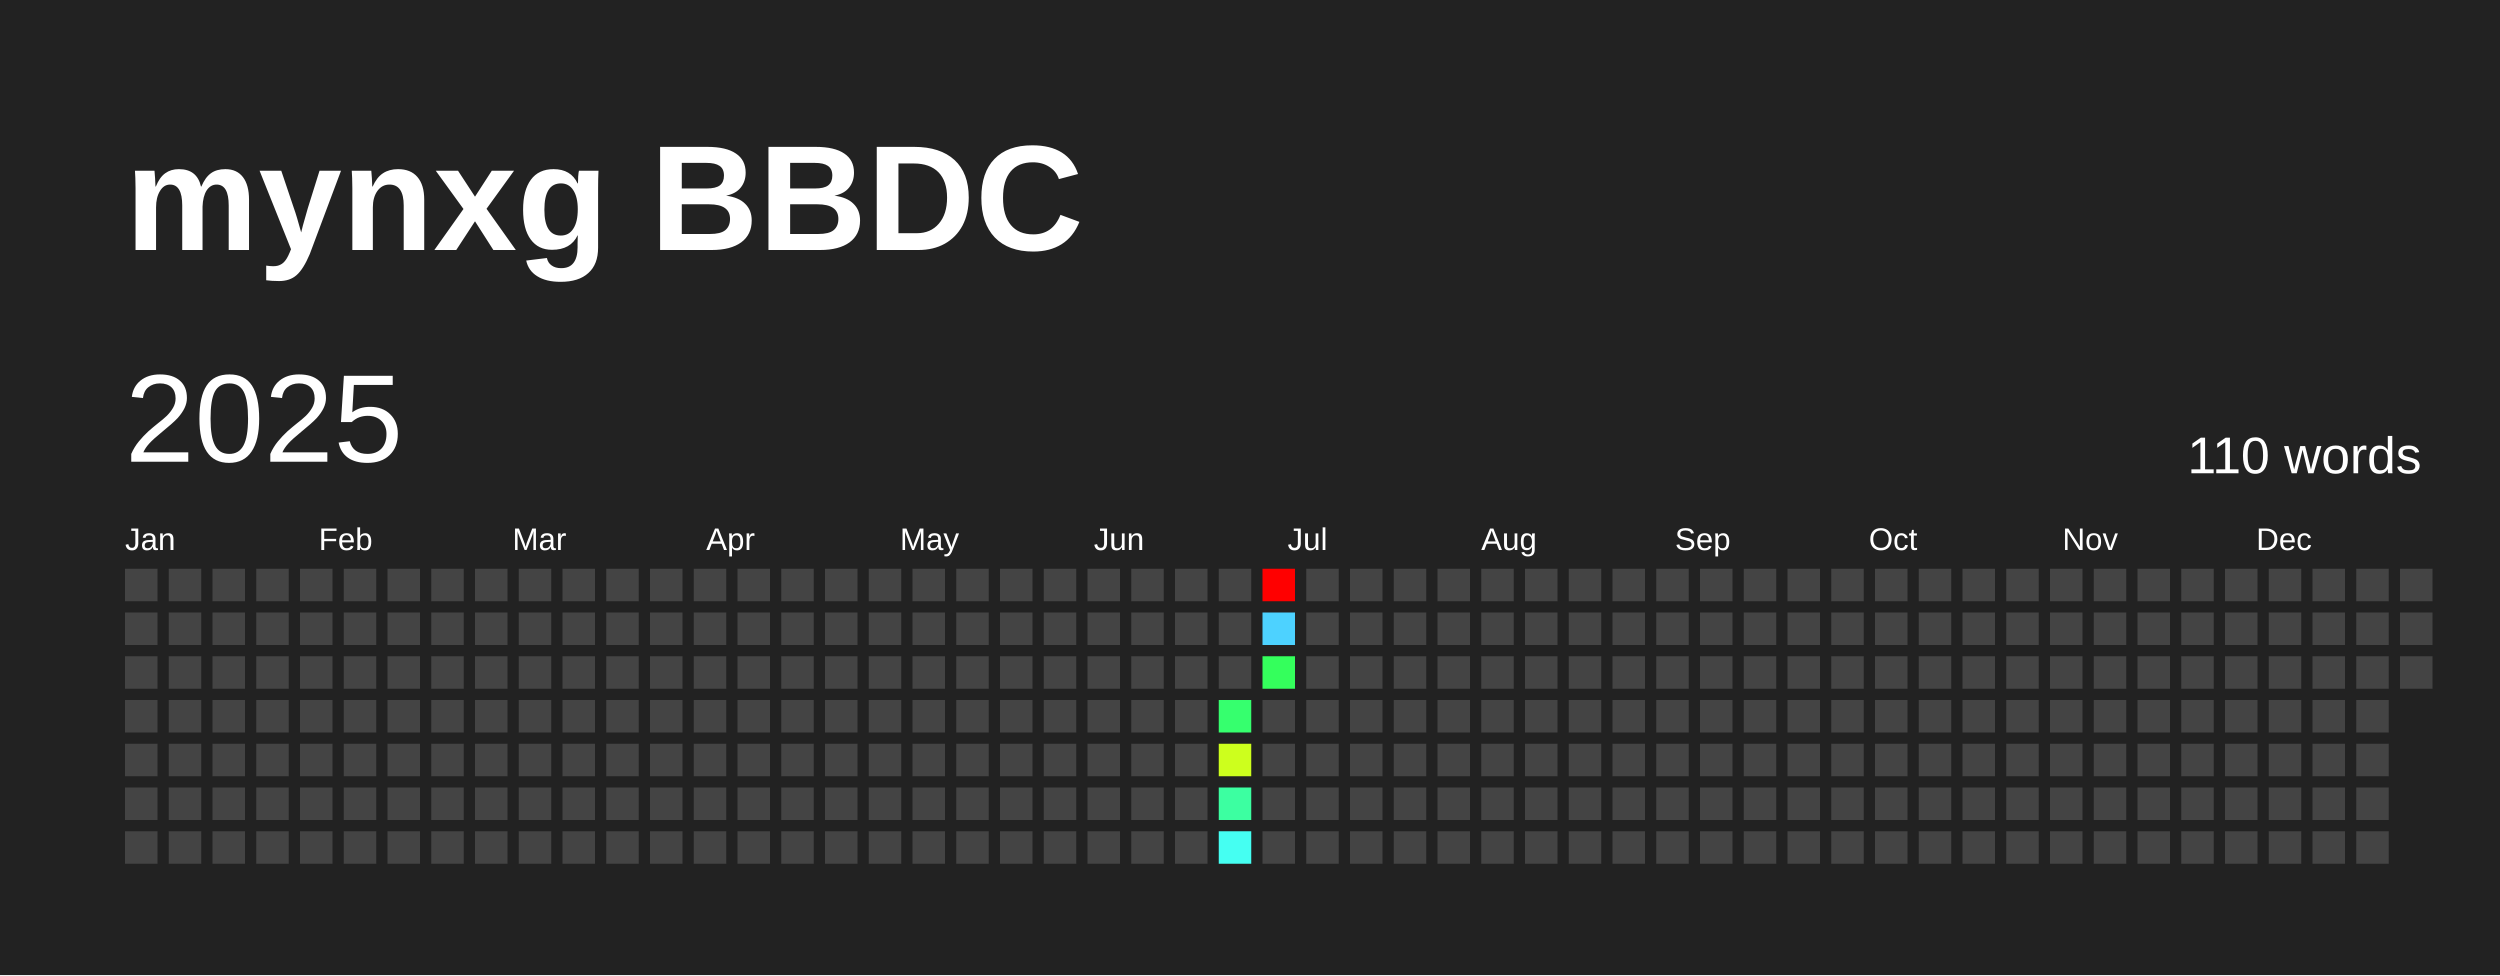
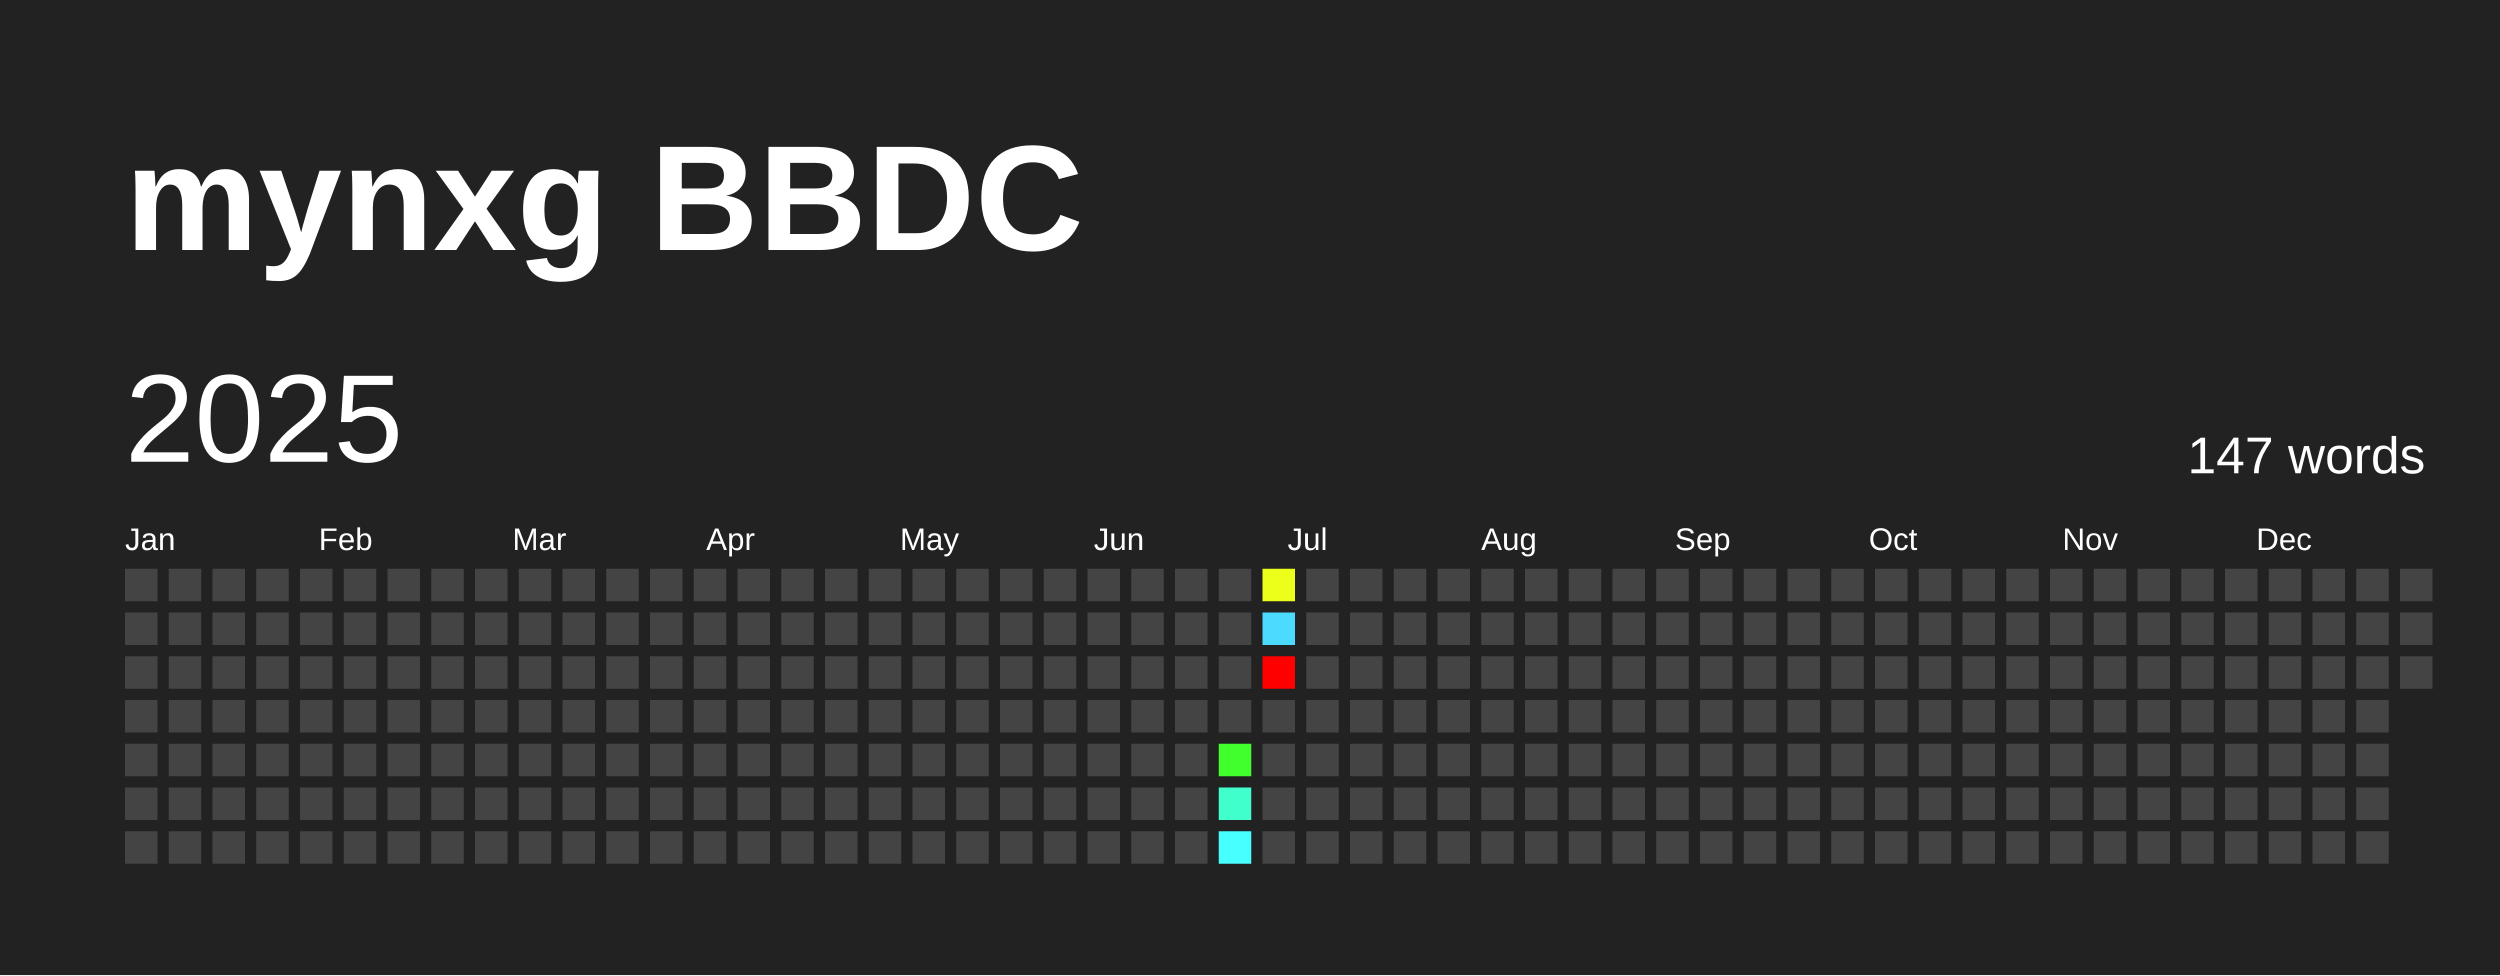
<svg xmlns="http://www.w3.org/2000/svg" baseProfile="full" height="78mm" version="1.1" viewBox="0,0,200,78" width="200mm">
  <defs />
  <rect fill="#222222" height="78" width="200" x="0" y="0" />
  <text fill="#FFFFFF" style="font-size:12px; font-family:Arial; font-weight:bold;" x="10" y="20">mynxg BBDC</text>
  <text dominant-baseline="hanging" fill="#FFFFFF" style="font-size:10.0px; font-family:Arial;" x="10" y="30">2025</text>
-   <text dominant-baseline="hanging" fill="#FFFFFF" style="font-size:4.125px; font-family:Arial;" x="175" y="35">110 words</text>
+   <text dominant-baseline="hanging" fill="#FFFFFF" style="font-size:4.125px; font-family:Arial;" x="175" y="35">147 words</text>
  <text fill="#FFFFFF" style="font-size:2.5px; font-family:Arial" x="10.0" y="44">Jan</text>
  <text fill="#FFFFFF" style="font-size:2.5px; font-family:Arial" x="25.5" y="44">Feb</text>
  <text fill="#FFFFFF" style="font-size:2.5px; font-family:Arial" x="41.0" y="44">Mar</text>
  <text fill="#FFFFFF" style="font-size:2.5px; font-family:Arial" x="56.5" y="44">Apr</text>
  <text fill="#FFFFFF" style="font-size:2.5px; font-family:Arial" x="72.0" y="44">May</text>
  <text fill="#FFFFFF" style="font-size:2.5px; font-family:Arial" x="87.5" y="44">Jun</text>
  <text fill="#FFFFFF" style="font-size:2.5px; font-family:Arial" x="103.0" y="44">Jul</text>
  <text fill="#FFFFFF" style="font-size:2.5px; font-family:Arial" x="118.5" y="44">Aug</text>
  <text fill="#FFFFFF" style="font-size:2.5px; font-family:Arial" x="134.0" y="44">Sep</text>
  <text fill="#FFFFFF" style="font-size:2.5px; font-family:Arial" x="149.5" y="44">Oct</text>
  <text fill="#FFFFFF" style="font-size:2.5px; font-family:Arial" x="165.0" y="44">Nov</text>
  <text fill="#FFFFFF" style="font-size:2.5px; font-family:Arial" x="180.5" y="44">Dec</text>
  <rect fill="#444444" height="2.6" width="2.6" x="10.0" y="45.5" />
  <rect fill="#444444" height="2.6" width="2.6" x="10.0" y="49.0" />
  <rect fill="#444444" height="2.6" width="2.6" x="10.0" y="52.5" />
  <rect fill="#444444" height="2.6" width="2.6" x="10.0" y="56.0" />
  <rect fill="#444444" height="2.6" width="2.6" x="10.0" y="59.5" />
  <rect fill="#444444" height="2.6" width="2.6" x="10.0" y="63.0" />
  <rect fill="#444444" height="2.6" width="2.6" x="10.0" y="66.5" />
  <rect fill="#444444" height="2.6" width="2.6" x="13.5" y="45.5" />
  <rect fill="#444444" height="2.6" width="2.6" x="13.5" y="49.0" />
  <rect fill="#444444" height="2.6" width="2.6" x="13.5" y="52.5" />
  <rect fill="#444444" height="2.6" width="2.6" x="13.5" y="56.0" />
  <rect fill="#444444" height="2.6" width="2.6" x="13.5" y="59.5" />
  <rect fill="#444444" height="2.6" width="2.6" x="13.5" y="63.0" />
  <rect fill="#444444" height="2.6" width="2.6" x="13.5" y="66.5" />
  <rect fill="#444444" height="2.6" width="2.6" x="17.0" y="45.5" />
  <rect fill="#444444" height="2.6" width="2.6" x="17.0" y="49.0" />
  <rect fill="#444444" height="2.6" width="2.6" x="17.0" y="52.5" />
  <rect fill="#444444" height="2.6" width="2.6" x="17.0" y="56.0" />
  <rect fill="#444444" height="2.6" width="2.6" x="17.0" y="59.5" />
  <rect fill="#444444" height="2.6" width="2.6" x="17.0" y="63.0" />
  <rect fill="#444444" height="2.6" width="2.6" x="17.0" y="66.5" />
  <rect fill="#444444" height="2.6" width="2.6" x="20.5" y="45.5" />
  <rect fill="#444444" height="2.6" width="2.6" x="20.5" y="49.0" />
  <rect fill="#444444" height="2.6" width="2.6" x="20.5" y="52.5" />
  <rect fill="#444444" height="2.6" width="2.6" x="20.5" y="56.0" />
  <rect fill="#444444" height="2.6" width="2.6" x="20.5" y="59.5" />
  <rect fill="#444444" height="2.6" width="2.6" x="20.5" y="63.0" />
  <rect fill="#444444" height="2.6" width="2.6" x="20.5" y="66.5" />
  <rect fill="#444444" height="2.6" width="2.6" x="24.0" y="45.5" />
  <rect fill="#444444" height="2.6" width="2.6" x="24.0" y="49.0" />
  <rect fill="#444444" height="2.6" width="2.6" x="24.0" y="52.5" />
  <rect fill="#444444" height="2.6" width="2.6" x="24.0" y="56.0" />
  <rect fill="#444444" height="2.6" width="2.6" x="24.0" y="59.5" />
  <rect fill="#444444" height="2.6" width="2.6" x="24.0" y="63.0" />
  <rect fill="#444444" height="2.6" width="2.6" x="24.0" y="66.5" />
  <rect fill="#444444" height="2.6" width="2.6" x="27.5" y="45.5" />
  <rect fill="#444444" height="2.6" width="2.6" x="27.5" y="49.0" />
  <rect fill="#444444" height="2.6" width="2.6" x="27.5" y="52.5" />
  <rect fill="#444444" height="2.6" width="2.6" x="27.5" y="56.0" />
  <rect fill="#444444" height="2.6" width="2.6" x="27.5" y="59.5" />
  <rect fill="#444444" height="2.6" width="2.6" x="27.5" y="63.0" />
  <rect fill="#444444" height="2.6" width="2.6" x="27.5" y="66.5" />
  <rect fill="#444444" height="2.6" width="2.6" x="31.0" y="45.5" />
  <rect fill="#444444" height="2.6" width="2.6" x="31.0" y="49.0" />
  <rect fill="#444444" height="2.6" width="2.6" x="31.0" y="52.5" />
  <rect fill="#444444" height="2.6" width="2.6" x="31.0" y="56.0" />
  <rect fill="#444444" height="2.6" width="2.6" x="31.0" y="59.5" />
  <rect fill="#444444" height="2.6" width="2.6" x="31.0" y="63.0" />
  <rect fill="#444444" height="2.6" width="2.6" x="31.0" y="66.5" />
  <rect fill="#444444" height="2.6" width="2.6" x="34.5" y="45.5" />
  <rect fill="#444444" height="2.6" width="2.6" x="34.5" y="49.0" />
  <rect fill="#444444" height="2.6" width="2.6" x="34.5" y="52.5" />
  <rect fill="#444444" height="2.6" width="2.6" x="34.5" y="56.0" />
  <rect fill="#444444" height="2.6" width="2.6" x="34.5" y="59.5" />
  <rect fill="#444444" height="2.6" width="2.6" x="34.5" y="63.0" />
  <rect fill="#444444" height="2.6" width="2.6" x="34.5" y="66.5" />
  <rect fill="#444444" height="2.6" width="2.6" x="38.0" y="45.5" />
  <rect fill="#444444" height="2.6" width="2.6" x="38.0" y="49.0" />
  <rect fill="#444444" height="2.6" width="2.6" x="38.0" y="52.5" />
  <rect fill="#444444" height="2.6" width="2.6" x="38.0" y="56.0" />
  <rect fill="#444444" height="2.6" width="2.6" x="38.0" y="59.5" />
  <rect fill="#444444" height="2.6" width="2.6" x="38.0" y="63.0" />
  <rect fill="#444444" height="2.6" width="2.6" x="38.0" y="66.5" />
  <rect fill="#444444" height="2.6" width="2.6" x="41.5" y="45.5" />
  <rect fill="#444444" height="2.6" width="2.6" x="41.5" y="49.0" />
  <rect fill="#444444" height="2.6" width="2.6" x="41.5" y="52.5" />
  <rect fill="#444444" height="2.6" width="2.6" x="41.5" y="56.0" />
  <rect fill="#444444" height="2.6" width="2.6" x="41.5" y="59.5" />
  <rect fill="#444444" height="2.6" width="2.6" x="41.5" y="63.0" />
  <rect fill="#444444" height="2.6" width="2.6" x="41.5" y="66.5" />
  <rect fill="#444444" height="2.6" width="2.6" x="45.0" y="45.5" />
  <rect fill="#444444" height="2.6" width="2.6" x="45.0" y="49.0" />
  <rect fill="#444444" height="2.6" width="2.6" x="45.0" y="52.5" />
  <rect fill="#444444" height="2.6" width="2.6" x="45.0" y="56.0" />
  <rect fill="#444444" height="2.6" width="2.6" x="45.0" y="59.5" />
  <rect fill="#444444" height="2.6" width="2.6" x="45.0" y="63.0" />
  <rect fill="#444444" height="2.6" width="2.6" x="45.0" y="66.5" />
  <rect fill="#444444" height="2.6" width="2.6" x="48.5" y="45.5" />
  <rect fill="#444444" height="2.6" width="2.6" x="48.5" y="49.0" />
  <rect fill="#444444" height="2.6" width="2.6" x="48.5" y="52.5" />
  <rect fill="#444444" height="2.6" width="2.6" x="48.5" y="56.0" />
  <rect fill="#444444" height="2.6" width="2.6" x="48.5" y="59.5" />
  <rect fill="#444444" height="2.6" width="2.6" x="48.5" y="63.0" />
  <rect fill="#444444" height="2.6" width="2.6" x="48.5" y="66.5" />
  <rect fill="#444444" height="2.6" width="2.6" x="52.0" y="45.5" />
  <rect fill="#444444" height="2.6" width="2.6" x="52.0" y="49.0" />
  <rect fill="#444444" height="2.6" width="2.6" x="52.0" y="52.5" />
  <rect fill="#444444" height="2.6" width="2.6" x="52.0" y="56.0" />
  <rect fill="#444444" height="2.6" width="2.6" x="52.0" y="59.5" />
  <rect fill="#444444" height="2.6" width="2.6" x="52.0" y="63.0" />
  <rect fill="#444444" height="2.6" width="2.6" x="52.0" y="66.5" />
  <rect fill="#444444" height="2.6" width="2.6" x="55.5" y="45.5" />
  <rect fill="#444444" height="2.6" width="2.6" x="55.5" y="49.0" />
  <rect fill="#444444" height="2.6" width="2.6" x="55.5" y="52.5" />
  <rect fill="#444444" height="2.6" width="2.6" x="55.5" y="56.0" />
  <rect fill="#444444" height="2.6" width="2.6" x="55.5" y="59.5" />
  <rect fill="#444444" height="2.6" width="2.6" x="55.5" y="63.0" />
  <rect fill="#444444" height="2.6" width="2.6" x="55.5" y="66.5" />
  <rect fill="#444444" height="2.6" width="2.6" x="59.0" y="45.5" />
  <rect fill="#444444" height="2.6" width="2.6" x="59.0" y="49.0" />
  <rect fill="#444444" height="2.6" width="2.6" x="59.0" y="52.5" />
  <rect fill="#444444" height="2.6" width="2.6" x="59.0" y="56.0" />
  <rect fill="#444444" height="2.6" width="2.6" x="59.0" y="59.5" />
  <rect fill="#444444" height="2.6" width="2.6" x="59.0" y="63.0" />
  <rect fill="#444444" height="2.6" width="2.6" x="59.0" y="66.5" />
  <rect fill="#444444" height="2.6" width="2.6" x="62.5" y="45.5" />
  <rect fill="#444444" height="2.6" width="2.6" x="62.5" y="49.0" />
  <rect fill="#444444" height="2.6" width="2.6" x="62.5" y="52.5" />
  <rect fill="#444444" height="2.6" width="2.6" x="62.5" y="56.0" />
  <rect fill="#444444" height="2.6" width="2.6" x="62.5" y="59.5" />
  <rect fill="#444444" height="2.6" width="2.6" x="62.5" y="63.0" />
  <rect fill="#444444" height="2.6" width="2.6" x="62.5" y="66.5" />
  <rect fill="#444444" height="2.6" width="2.6" x="66.0" y="45.5" />
  <rect fill="#444444" height="2.6" width="2.6" x="66.0" y="49.0" />
  <rect fill="#444444" height="2.6" width="2.6" x="66.0" y="52.5" />
  <rect fill="#444444" height="2.6" width="2.6" x="66.0" y="56.0" />
  <rect fill="#444444" height="2.6" width="2.6" x="66.0" y="59.5" />
  <rect fill="#444444" height="2.6" width="2.6" x="66.0" y="63.0" />
  <rect fill="#444444" height="2.6" width="2.6" x="66.0" y="66.5" />
  <rect fill="#444444" height="2.6" width="2.6" x="69.5" y="45.5" />
  <rect fill="#444444" height="2.6" width="2.6" x="69.5" y="49.0" />
  <rect fill="#444444" height="2.6" width="2.6" x="69.5" y="52.5" />
  <rect fill="#444444" height="2.6" width="2.6" x="69.5" y="56.0" />
  <rect fill="#444444" height="2.6" width="2.6" x="69.5" y="59.5" />
  <rect fill="#444444" height="2.6" width="2.6" x="69.5" y="63.0" />
  <rect fill="#444444" height="2.6" width="2.6" x="69.5" y="66.5" />
  <rect fill="#444444" height="2.6" width="2.6" x="73.0" y="45.5" />
  <rect fill="#444444" height="2.6" width="2.6" x="73.0" y="49.0" />
  <rect fill="#444444" height="2.6" width="2.6" x="73.0" y="52.5" />
  <rect fill="#444444" height="2.6" width="2.6" x="73.0" y="56.0" />
  <rect fill="#444444" height="2.6" width="2.6" x="73.0" y="59.5" />
  <rect fill="#444444" height="2.6" width="2.6" x="73.0" y="63.0" />
  <rect fill="#444444" height="2.6" width="2.6" x="73.0" y="66.5" />
  <rect fill="#444444" height="2.6" width="2.6" x="76.5" y="45.5" />
  <rect fill="#444444" height="2.6" width="2.6" x="76.5" y="49.0" />
  <rect fill="#444444" height="2.6" width="2.6" x="76.5" y="52.5" />
  <rect fill="#444444" height="2.6" width="2.6" x="76.5" y="56.0" />
  <rect fill="#444444" height="2.6" width="2.6" x="76.5" y="59.5" />
  <rect fill="#444444" height="2.6" width="2.6" x="76.5" y="63.0" />
  <rect fill="#444444" height="2.6" width="2.6" x="76.5" y="66.5" />
  <rect fill="#444444" height="2.6" width="2.6" x="80.0" y="45.5" />
  <rect fill="#444444" height="2.6" width="2.6" x="80.0" y="49.0" />
  <rect fill="#444444" height="2.6" width="2.6" x="80.0" y="52.5" />
  <rect fill="#444444" height="2.6" width="2.6" x="80.0" y="56.0" />
  <rect fill="#444444" height="2.6" width="2.6" x="80.0" y="59.5" />
  <rect fill="#444444" height="2.6" width="2.6" x="80.0" y="63.0" />
  <rect fill="#444444" height="2.6" width="2.6" x="80.0" y="66.5" />
  <rect fill="#444444" height="2.6" width="2.6" x="83.5" y="45.5" />
  <rect fill="#444444" height="2.6" width="2.6" x="83.5" y="49.0" />
  <rect fill="#444444" height="2.6" width="2.6" x="83.5" y="52.5" />
  <rect fill="#444444" height="2.6" width="2.6" x="83.5" y="56.0" />
  <rect fill="#444444" height="2.6" width="2.6" x="83.5" y="59.5" />
  <rect fill="#444444" height="2.6" width="2.6" x="83.5" y="63.0" />
  <rect fill="#444444" height="2.6" width="2.6" x="83.5" y="66.5" />
  <rect fill="#444444" height="2.6" width="2.6" x="87.0" y="45.5" />
  <rect fill="#444444" height="2.6" width="2.6" x="87.0" y="49.0" />
  <rect fill="#444444" height="2.6" width="2.6" x="87.0" y="52.5" />
  <rect fill="#444444" height="2.6" width="2.6" x="87.0" y="56.0" />
  <rect fill="#444444" height="2.6" width="2.6" x="87.0" y="59.5" />
  <rect fill="#444444" height="2.6" width="2.6" x="87.0" y="63.0" />
  <rect fill="#444444" height="2.6" width="2.6" x="87.0" y="66.5" />
  <rect fill="#444444" height="2.6" width="2.6" x="90.5" y="45.5" />
  <rect fill="#444444" height="2.6" width="2.6" x="90.5" y="49.0" />
  <rect fill="#444444" height="2.6" width="2.6" x="90.5" y="52.5" />
  <rect fill="#444444" height="2.6" width="2.6" x="90.5" y="56.0" />
  <rect fill="#444444" height="2.6" width="2.6" x="90.5" y="59.5" />
  <rect fill="#444444" height="2.6" width="2.6" x="90.5" y="63.0" />
  <rect fill="#444444" height="2.6" width="2.6" x="90.5" y="66.5" />
  <rect fill="#444444" height="2.6" width="2.6" x="94.0" y="45.5" />
  <rect fill="#444444" height="2.6" width="2.6" x="94.0" y="49.0" />
  <rect fill="#444444" height="2.6" width="2.6" x="94.0" y="52.5" />
  <rect fill="#444444" height="2.6" width="2.6" x="94.0" y="56.0" />
  <rect fill="#444444" height="2.6" width="2.6" x="94.0" y="59.5" />
  <rect fill="#444444" height="2.6" width="2.6" x="94.0" y="63.0" />
  <rect fill="#444444" height="2.6" width="2.6" x="94.0" y="66.5" />
  <rect fill="#444444" height="2.6" width="2.6" x="97.5" y="45.5" />
  <rect fill="#444444" height="2.6" width="2.6" x="97.5" y="49.0" />
  <rect fill="#444444" height="2.6" width="2.6" x="97.5" y="52.5" />
-   <rect fill="#36ff6e" height="2.6" width="2.6" x="97.5" y="56.0" />
-   <rect fill="#cdff1d" height="2.6" width="2.6" x="97.5" y="59.5" />
-   <rect fill="#3cffa1" height="2.6" width="2.6" x="97.5" y="63.0" />
-   <rect fill="#45fff2" height="2.6" width="2.6" x="97.5" y="66.5" />
-   <rect fill="red" height="2.6" width="2.6" x="101.0" y="45.5" />
-   <rect fill="#4dd2ff" height="2.6" width="2.6" x="101.0" y="49.0" />
-   <rect fill="#34ff5c" height="2.6" width="2.6" x="101.0" y="52.5" />
+   <rect fill="#444444" height="2.6" width="2.6" x="97.5" y="56.0" />
+   <rect fill="#40ff2d" height="2.6" width="2.6" x="97.5" y="59.5" />
+   <rect fill="#41ffcd" height="2.6" width="2.6" x="97.5" y="63.0" />
+   <rect fill="#47fffe" height="2.6" width="2.6" x="97.5" y="66.5" />
+   <rect fill="#ecff1a" height="2.6" width="2.6" x="101.0" y="45.5" />
+   <rect fill="#4cdbff" height="2.6" width="2.6" x="101.0" y="49.0" />
+   <rect fill="red" height="2.6" width="2.6" x="101.0" y="52.5" />
  <rect fill="#444444" height="2.6" width="2.6" x="101.0" y="56.0" />
  <rect fill="#444444" height="2.6" width="2.6" x="101.0" y="59.5" />
  <rect fill="#444444" height="2.6" width="2.6" x="101.0" y="63.0" />
  <rect fill="#444444" height="2.6" width="2.6" x="101.0" y="66.5" />
  <rect fill="#444444" height="2.6" width="2.6" x="104.5" y="45.5" />
  <rect fill="#444444" height="2.6" width="2.6" x="104.5" y="49.0" />
  <rect fill="#444444" height="2.6" width="2.6" x="104.5" y="52.5" />
  <rect fill="#444444" height="2.6" width="2.6" x="104.5" y="56.0" />
  <rect fill="#444444" height="2.6" width="2.6" x="104.5" y="59.5" />
  <rect fill="#444444" height="2.6" width="2.6" x="104.5" y="63.0" />
  <rect fill="#444444" height="2.6" width="2.6" x="104.5" y="66.5" />
  <rect fill="#444444" height="2.6" width="2.6" x="108.0" y="45.5" />
  <rect fill="#444444" height="2.6" width="2.6" x="108.0" y="49.0" />
  <rect fill="#444444" height="2.6" width="2.6" x="108.0" y="52.5" />
  <rect fill="#444444" height="2.6" width="2.6" x="108.0" y="56.0" />
  <rect fill="#444444" height="2.6" width="2.6" x="108.0" y="59.5" />
  <rect fill="#444444" height="2.6" width="2.6" x="108.0" y="63.0" />
  <rect fill="#444444" height="2.6" width="2.6" x="108.0" y="66.5" />
  <rect fill="#444444" height="2.6" width="2.6" x="111.5" y="45.5" />
  <rect fill="#444444" height="2.6" width="2.6" x="111.5" y="49.0" />
  <rect fill="#444444" height="2.6" width="2.6" x="111.5" y="52.5" />
  <rect fill="#444444" height="2.6" width="2.6" x="111.5" y="56.0" />
  <rect fill="#444444" height="2.6" width="2.6" x="111.5" y="59.5" />
  <rect fill="#444444" height="2.6" width="2.6" x="111.5" y="63.0" />
  <rect fill="#444444" height="2.6" width="2.6" x="111.5" y="66.5" />
  <rect fill="#444444" height="2.6" width="2.6" x="115.0" y="45.5" />
  <rect fill="#444444" height="2.6" width="2.6" x="115.0" y="49.0" />
  <rect fill="#444444" height="2.6" width="2.6" x="115.0" y="52.5" />
  <rect fill="#444444" height="2.6" width="2.6" x="115.0" y="56.0" />
  <rect fill="#444444" height="2.6" width="2.6" x="115.0" y="59.5" />
  <rect fill="#444444" height="2.6" width="2.6" x="115.0" y="63.0" />
  <rect fill="#444444" height="2.6" width="2.6" x="115.0" y="66.5" />
  <rect fill="#444444" height="2.6" width="2.6" x="118.5" y="45.5" />
  <rect fill="#444444" height="2.6" width="2.6" x="118.5" y="49.0" />
  <rect fill="#444444" height="2.6" width="2.6" x="118.5" y="52.5" />
  <rect fill="#444444" height="2.6" width="2.6" x="118.5" y="56.0" />
  <rect fill="#444444" height="2.6" width="2.6" x="118.5" y="59.5" />
  <rect fill="#444444" height="2.6" width="2.6" x="118.5" y="63.0" />
  <rect fill="#444444" height="2.6" width="2.6" x="118.5" y="66.5" />
  <rect fill="#444444" height="2.6" width="2.6" x="122.0" y="45.5" />
  <rect fill="#444444" height="2.6" width="2.6" x="122.0" y="49.0" />
  <rect fill="#444444" height="2.6" width="2.6" x="122.0" y="52.5" />
  <rect fill="#444444" height="2.6" width="2.6" x="122.0" y="56.0" />
  <rect fill="#444444" height="2.6" width="2.6" x="122.0" y="59.5" />
  <rect fill="#444444" height="2.6" width="2.6" x="122.0" y="63.0" />
  <rect fill="#444444" height="2.6" width="2.6" x="122.0" y="66.5" />
  <rect fill="#444444" height="2.6" width="2.6" x="125.5" y="45.5" />
  <rect fill="#444444" height="2.6" width="2.6" x="125.5" y="49.0" />
  <rect fill="#444444" height="2.6" width="2.6" x="125.5" y="52.5" />
  <rect fill="#444444" height="2.6" width="2.6" x="125.5" y="56.0" />
  <rect fill="#444444" height="2.6" width="2.6" x="125.5" y="59.5" />
  <rect fill="#444444" height="2.6" width="2.6" x="125.5" y="63.0" />
  <rect fill="#444444" height="2.6" width="2.6" x="125.5" y="66.5" />
  <rect fill="#444444" height="2.6" width="2.6" x="129.0" y="45.5" />
  <rect fill="#444444" height="2.6" width="2.6" x="129.0" y="49.0" />
  <rect fill="#444444" height="2.6" width="2.6" x="129.0" y="52.5" />
  <rect fill="#444444" height="2.6" width="2.6" x="129.0" y="56.0" />
  <rect fill="#444444" height="2.6" width="2.6" x="129.0" y="59.5" />
  <rect fill="#444444" height="2.6" width="2.6" x="129.0" y="63.0" />
  <rect fill="#444444" height="2.6" width="2.6" x="129.0" y="66.5" />
  <rect fill="#444444" height="2.6" width="2.6" x="132.5" y="45.5" />
  <rect fill="#444444" height="2.6" width="2.6" x="132.5" y="49.0" />
  <rect fill="#444444" height="2.6" width="2.6" x="132.5" y="52.5" />
  <rect fill="#444444" height="2.6" width="2.6" x="132.5" y="56.0" />
  <rect fill="#444444" height="2.6" width="2.6" x="132.5" y="59.5" />
  <rect fill="#444444" height="2.6" width="2.6" x="132.5" y="63.0" />
  <rect fill="#444444" height="2.6" width="2.6" x="132.5" y="66.5" />
  <rect fill="#444444" height="2.6" width="2.6" x="136.0" y="45.5" />
  <rect fill="#444444" height="2.6" width="2.6" x="136.0" y="49.0" />
  <rect fill="#444444" height="2.6" width="2.6" x="136.0" y="52.5" />
  <rect fill="#444444" height="2.6" width="2.6" x="136.0" y="56.0" />
  <rect fill="#444444" height="2.6" width="2.6" x="136.0" y="59.5" />
  <rect fill="#444444" height="2.6" width="2.6" x="136.0" y="63.0" />
  <rect fill="#444444" height="2.6" width="2.6" x="136.0" y="66.5" />
  <rect fill="#444444" height="2.6" width="2.6" x="139.5" y="45.5" />
  <rect fill="#444444" height="2.6" width="2.6" x="139.5" y="49.0" />
  <rect fill="#444444" height="2.6" width="2.6" x="139.5" y="52.5" />
  <rect fill="#444444" height="2.6" width="2.6" x="139.5" y="56.0" />
  <rect fill="#444444" height="2.6" width="2.6" x="139.5" y="59.5" />
  <rect fill="#444444" height="2.6" width="2.6" x="139.5" y="63.0" />
  <rect fill="#444444" height="2.6" width="2.6" x="139.5" y="66.5" />
  <rect fill="#444444" height="2.6" width="2.6" x="143.0" y="45.5" />
  <rect fill="#444444" height="2.6" width="2.6" x="143.0" y="49.0" />
  <rect fill="#444444" height="2.6" width="2.6" x="143.0" y="52.5" />
  <rect fill="#444444" height="2.6" width="2.6" x="143.0" y="56.0" />
  <rect fill="#444444" height="2.6" width="2.6" x="143.0" y="59.5" />
  <rect fill="#444444" height="2.6" width="2.6" x="143.0" y="63.0" />
  <rect fill="#444444" height="2.6" width="2.6" x="143.0" y="66.5" />
  <rect fill="#444444" height="2.6" width="2.6" x="146.5" y="45.5" />
  <rect fill="#444444" height="2.6" width="2.6" x="146.5" y="49.0" />
  <rect fill="#444444" height="2.6" width="2.6" x="146.5" y="52.5" />
  <rect fill="#444444" height="2.6" width="2.6" x="146.5" y="56.0" />
  <rect fill="#444444" height="2.6" width="2.6" x="146.5" y="59.5" />
  <rect fill="#444444" height="2.6" width="2.6" x="146.5" y="63.0" />
  <rect fill="#444444" height="2.6" width="2.6" x="146.5" y="66.5" />
  <rect fill="#444444" height="2.6" width="2.6" x="150.0" y="45.5" />
  <rect fill="#444444" height="2.6" width="2.6" x="150.0" y="49.0" />
  <rect fill="#444444" height="2.6" width="2.6" x="150.0" y="52.5" />
  <rect fill="#444444" height="2.6" width="2.6" x="150.0" y="56.0" />
  <rect fill="#444444" height="2.6" width="2.6" x="150.0" y="59.5" />
  <rect fill="#444444" height="2.6" width="2.6" x="150.0" y="63.0" />
  <rect fill="#444444" height="2.6" width="2.6" x="150.0" y="66.5" />
  <rect fill="#444444" height="2.6" width="2.6" x="153.5" y="45.5" />
  <rect fill="#444444" height="2.6" width="2.6" x="153.5" y="49.0" />
  <rect fill="#444444" height="2.6" width="2.6" x="153.5" y="52.5" />
  <rect fill="#444444" height="2.6" width="2.6" x="153.5" y="56.0" />
  <rect fill="#444444" height="2.6" width="2.6" x="153.5" y="59.5" />
  <rect fill="#444444" height="2.6" width="2.6" x="153.5" y="63.0" />
  <rect fill="#444444" height="2.6" width="2.6" x="153.5" y="66.5" />
  <rect fill="#444444" height="2.6" width="2.6" x="157.0" y="45.5" />
  <rect fill="#444444" height="2.6" width="2.6" x="157.0" y="49.0" />
  <rect fill="#444444" height="2.6" width="2.6" x="157.0" y="52.5" />
  <rect fill="#444444" height="2.6" width="2.6" x="157.0" y="56.0" />
  <rect fill="#444444" height="2.6" width="2.6" x="157.0" y="59.5" />
  <rect fill="#444444" height="2.6" width="2.6" x="157.0" y="63.0" />
  <rect fill="#444444" height="2.6" width="2.6" x="157.0" y="66.5" />
  <rect fill="#444444" height="2.6" width="2.6" x="160.5" y="45.5" />
  <rect fill="#444444" height="2.6" width="2.6" x="160.5" y="49.0" />
  <rect fill="#444444" height="2.6" width="2.6" x="160.5" y="52.5" />
  <rect fill="#444444" height="2.6" width="2.6" x="160.5" y="56.0" />
  <rect fill="#444444" height="2.6" width="2.6" x="160.5" y="59.5" />
  <rect fill="#444444" height="2.6" width="2.6" x="160.5" y="63.0" />
  <rect fill="#444444" height="2.6" width="2.6" x="160.5" y="66.5" />
  <rect fill="#444444" height="2.6" width="2.6" x="164.0" y="45.5" />
  <rect fill="#444444" height="2.6" width="2.6" x="164.0" y="49.0" />
  <rect fill="#444444" height="2.6" width="2.6" x="164.0" y="52.5" />
  <rect fill="#444444" height="2.6" width="2.6" x="164.0" y="56.0" />
  <rect fill="#444444" height="2.6" width="2.6" x="164.0" y="59.5" />
  <rect fill="#444444" height="2.6" width="2.6" x="164.0" y="63.0" />
  <rect fill="#444444" height="2.6" width="2.6" x="164.0" y="66.5" />
  <rect fill="#444444" height="2.6" width="2.6" x="167.5" y="45.5" />
  <rect fill="#444444" height="2.6" width="2.6" x="167.5" y="49.0" />
  <rect fill="#444444" height="2.6" width="2.6" x="167.5" y="52.5" />
  <rect fill="#444444" height="2.6" width="2.6" x="167.5" y="56.0" />
  <rect fill="#444444" height="2.6" width="2.6" x="167.5" y="59.5" />
  <rect fill="#444444" height="2.6" width="2.6" x="167.5" y="63.0" />
  <rect fill="#444444" height="2.6" width="2.6" x="167.5" y="66.5" />
  <rect fill="#444444" height="2.6" width="2.6" x="171.0" y="45.5" />
  <rect fill="#444444" height="2.6" width="2.6" x="171.0" y="49.0" />
  <rect fill="#444444" height="2.6" width="2.6" x="171.0" y="52.5" />
  <rect fill="#444444" height="2.6" width="2.6" x="171.0" y="56.0" />
  <rect fill="#444444" height="2.6" width="2.6" x="171.0" y="59.5" />
  <rect fill="#444444" height="2.6" width="2.6" x="171.0" y="63.0" />
  <rect fill="#444444" height="2.6" width="2.6" x="171.0" y="66.5" />
  <rect fill="#444444" height="2.6" width="2.6" x="174.5" y="45.5" />
  <rect fill="#444444" height="2.6" width="2.6" x="174.5" y="49.0" />
  <rect fill="#444444" height="2.6" width="2.6" x="174.5" y="52.5" />
  <rect fill="#444444" height="2.6" width="2.6" x="174.5" y="56.0" />
  <rect fill="#444444" height="2.6" width="2.6" x="174.5" y="59.5" />
  <rect fill="#444444" height="2.6" width="2.6" x="174.5" y="63.0" />
  <rect fill="#444444" height="2.6" width="2.6" x="174.5" y="66.5" />
  <rect fill="#444444" height="2.6" width="2.6" x="178.0" y="45.5" />
  <rect fill="#444444" height="2.6" width="2.6" x="178.0" y="49.0" />
  <rect fill="#444444" height="2.6" width="2.6" x="178.0" y="52.5" />
  <rect fill="#444444" height="2.6" width="2.6" x="178.0" y="56.0" />
  <rect fill="#444444" height="2.6" width="2.6" x="178.0" y="59.5" />
  <rect fill="#444444" height="2.6" width="2.6" x="178.0" y="63.0" />
  <rect fill="#444444" height="2.6" width="2.6" x="178.0" y="66.5" />
  <rect fill="#444444" height="2.6" width="2.6" x="181.5" y="45.5" />
  <rect fill="#444444" height="2.6" width="2.6" x="181.5" y="49.0" />
  <rect fill="#444444" height="2.6" width="2.6" x="181.5" y="52.5" />
  <rect fill="#444444" height="2.6" width="2.6" x="181.5" y="56.0" />
  <rect fill="#444444" height="2.6" width="2.6" x="181.5" y="59.5" />
  <rect fill="#444444" height="2.6" width="2.6" x="181.5" y="63.0" />
  <rect fill="#444444" height="2.6" width="2.6" x="181.5" y="66.5" />
  <rect fill="#444444" height="2.6" width="2.6" x="185.0" y="45.5" />
  <rect fill="#444444" height="2.6" width="2.6" x="185.0" y="49.0" />
  <rect fill="#444444" height="2.6" width="2.6" x="185.0" y="52.5" />
  <rect fill="#444444" height="2.6" width="2.6" x="185.0" y="56.0" />
  <rect fill="#444444" height="2.6" width="2.6" x="185.0" y="59.5" />
  <rect fill="#444444" height="2.6" width="2.6" x="185.0" y="63.0" />
  <rect fill="#444444" height="2.6" width="2.6" x="185.0" y="66.5" />
  <rect fill="#444444" height="2.6" width="2.6" x="188.5" y="45.5" />
  <rect fill="#444444" height="2.6" width="2.6" x="188.5" y="49.0" />
  <rect fill="#444444" height="2.6" width="2.6" x="188.5" y="52.5" />
  <rect fill="#444444" height="2.6" width="2.6" x="188.5" y="56.0" />
  <rect fill="#444444" height="2.6" width="2.6" x="188.5" y="59.5" />
  <rect fill="#444444" height="2.6" width="2.6" x="188.5" y="63.0" />
  <rect fill="#444444" height="2.6" width="2.6" x="188.5" y="66.5" />
  <rect fill="#444444" height="2.6" width="2.6" x="192.0" y="45.5" />
  <rect fill="#444444" height="2.6" width="2.6" x="192.0" y="49.0" />
  <rect fill="#444444" height="2.6" width="2.6" x="192.0" y="52.5" />
</svg>
